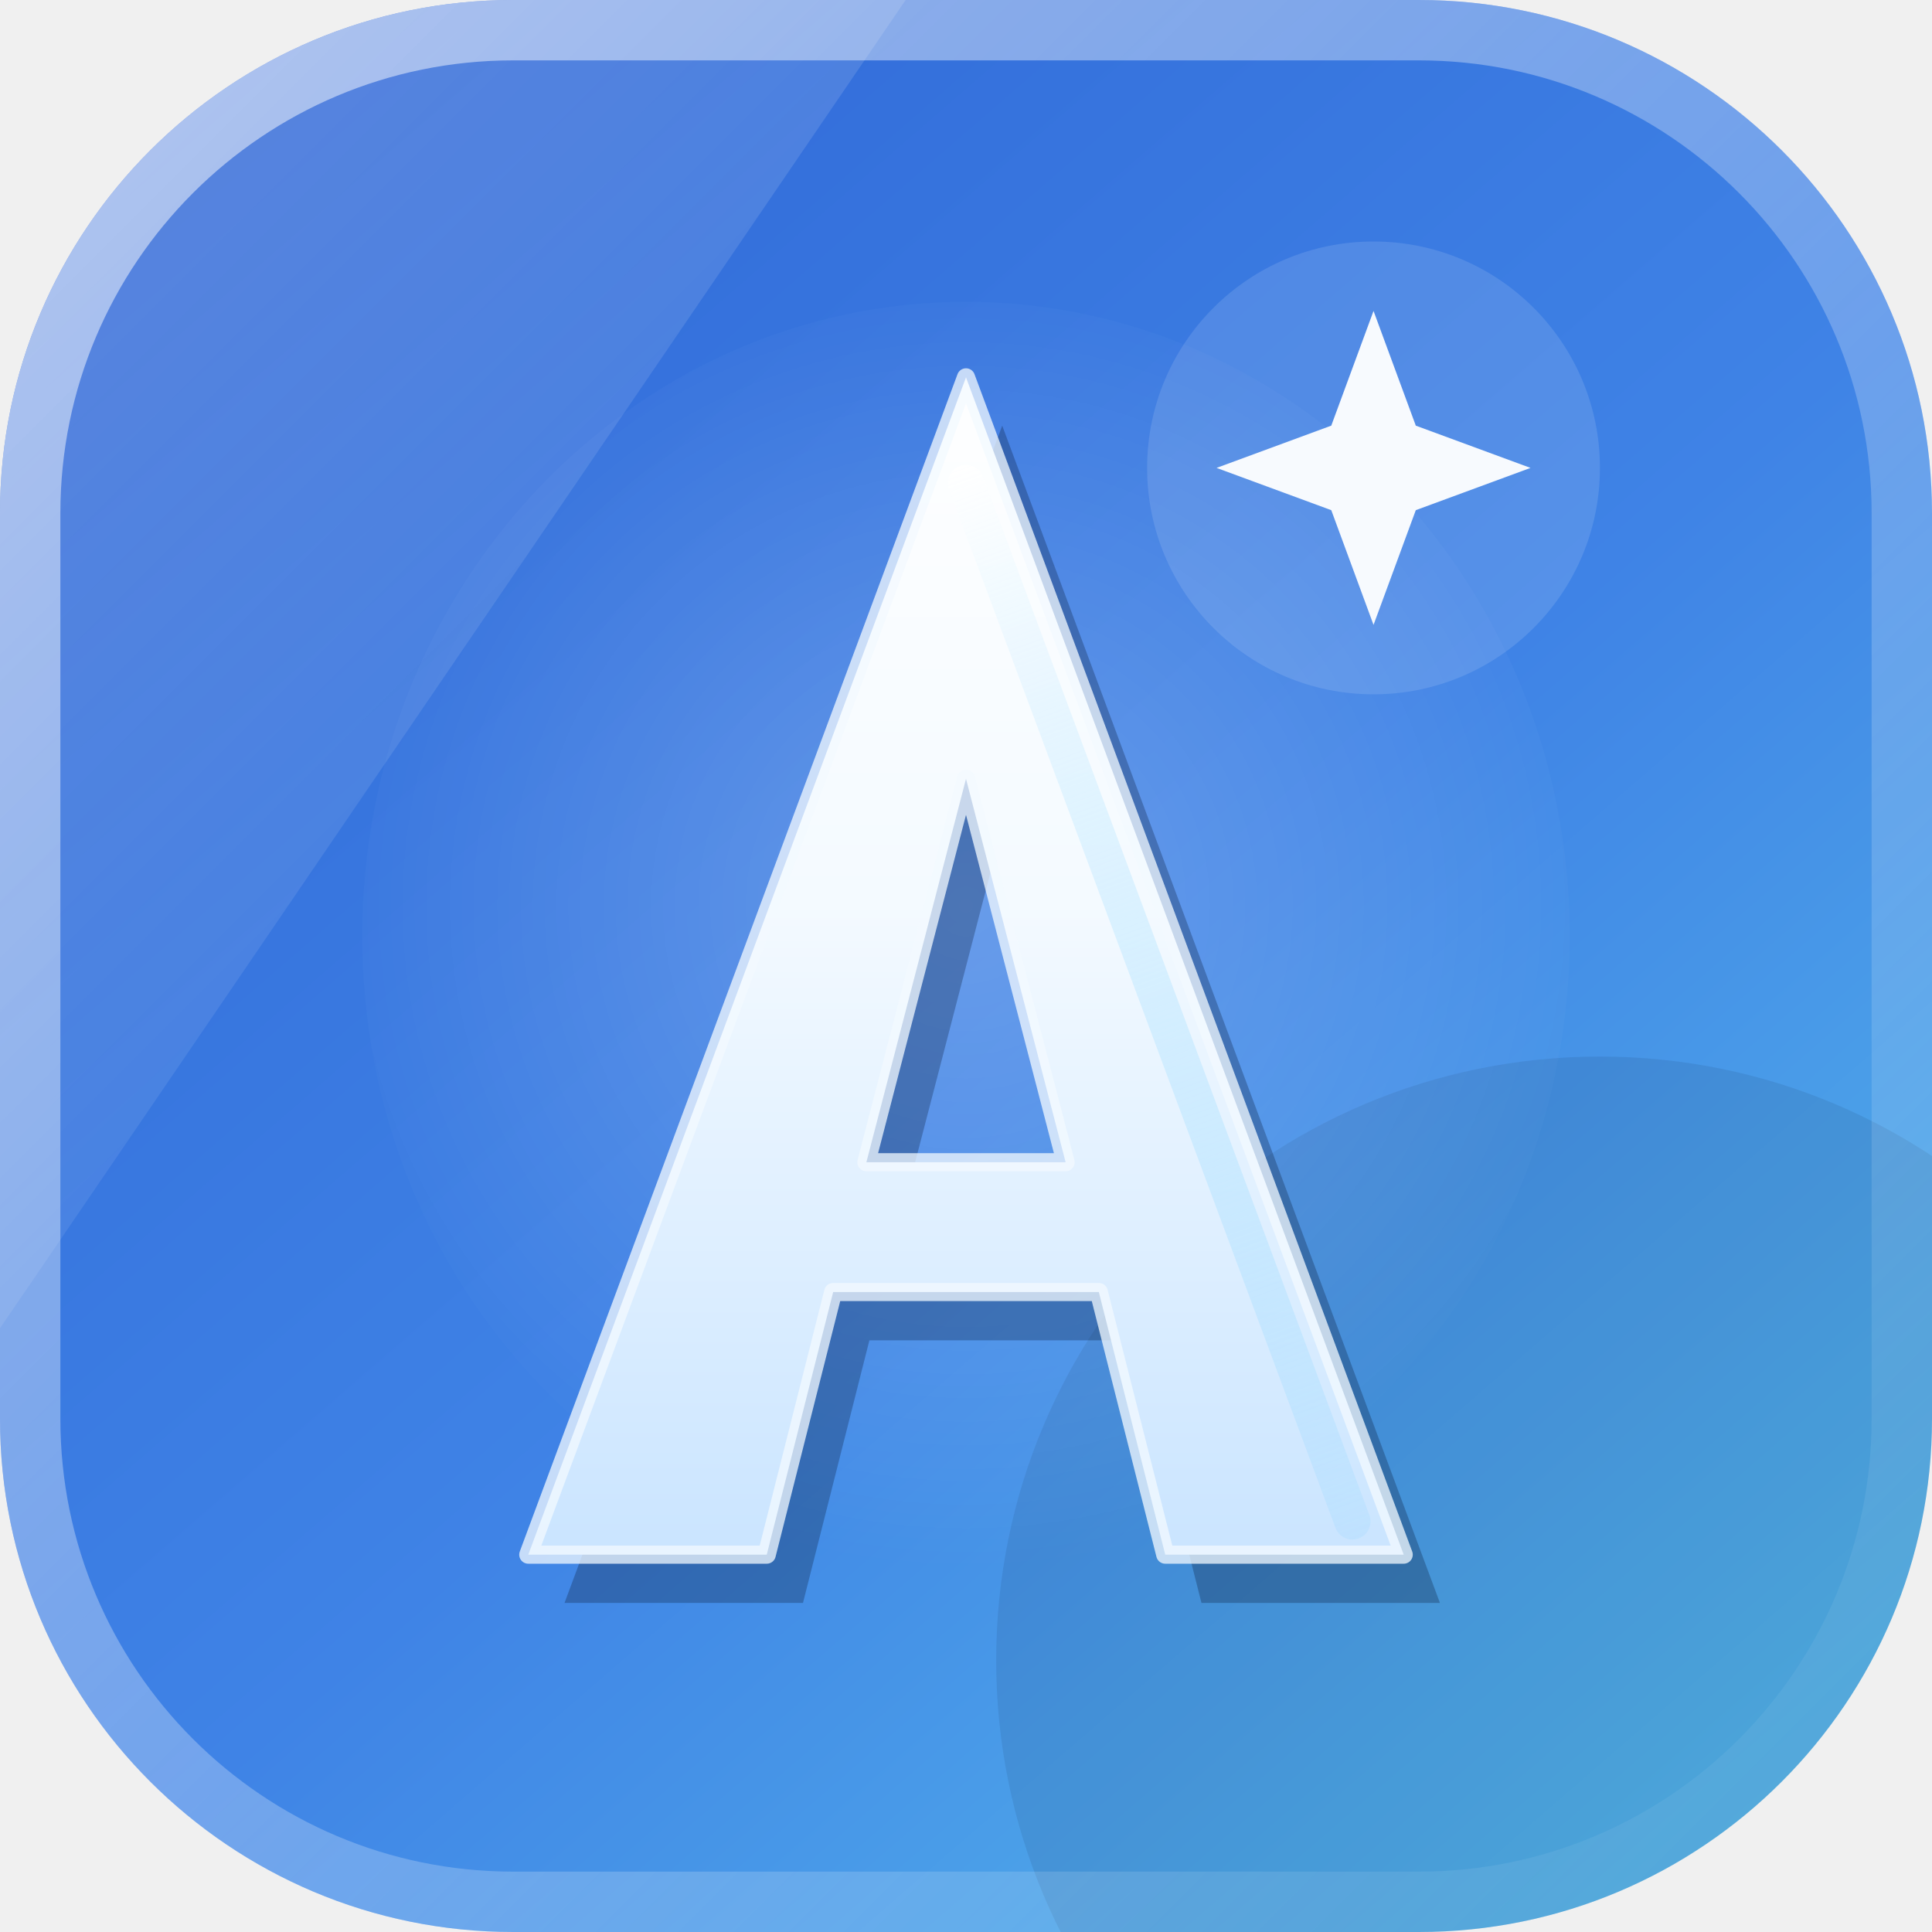
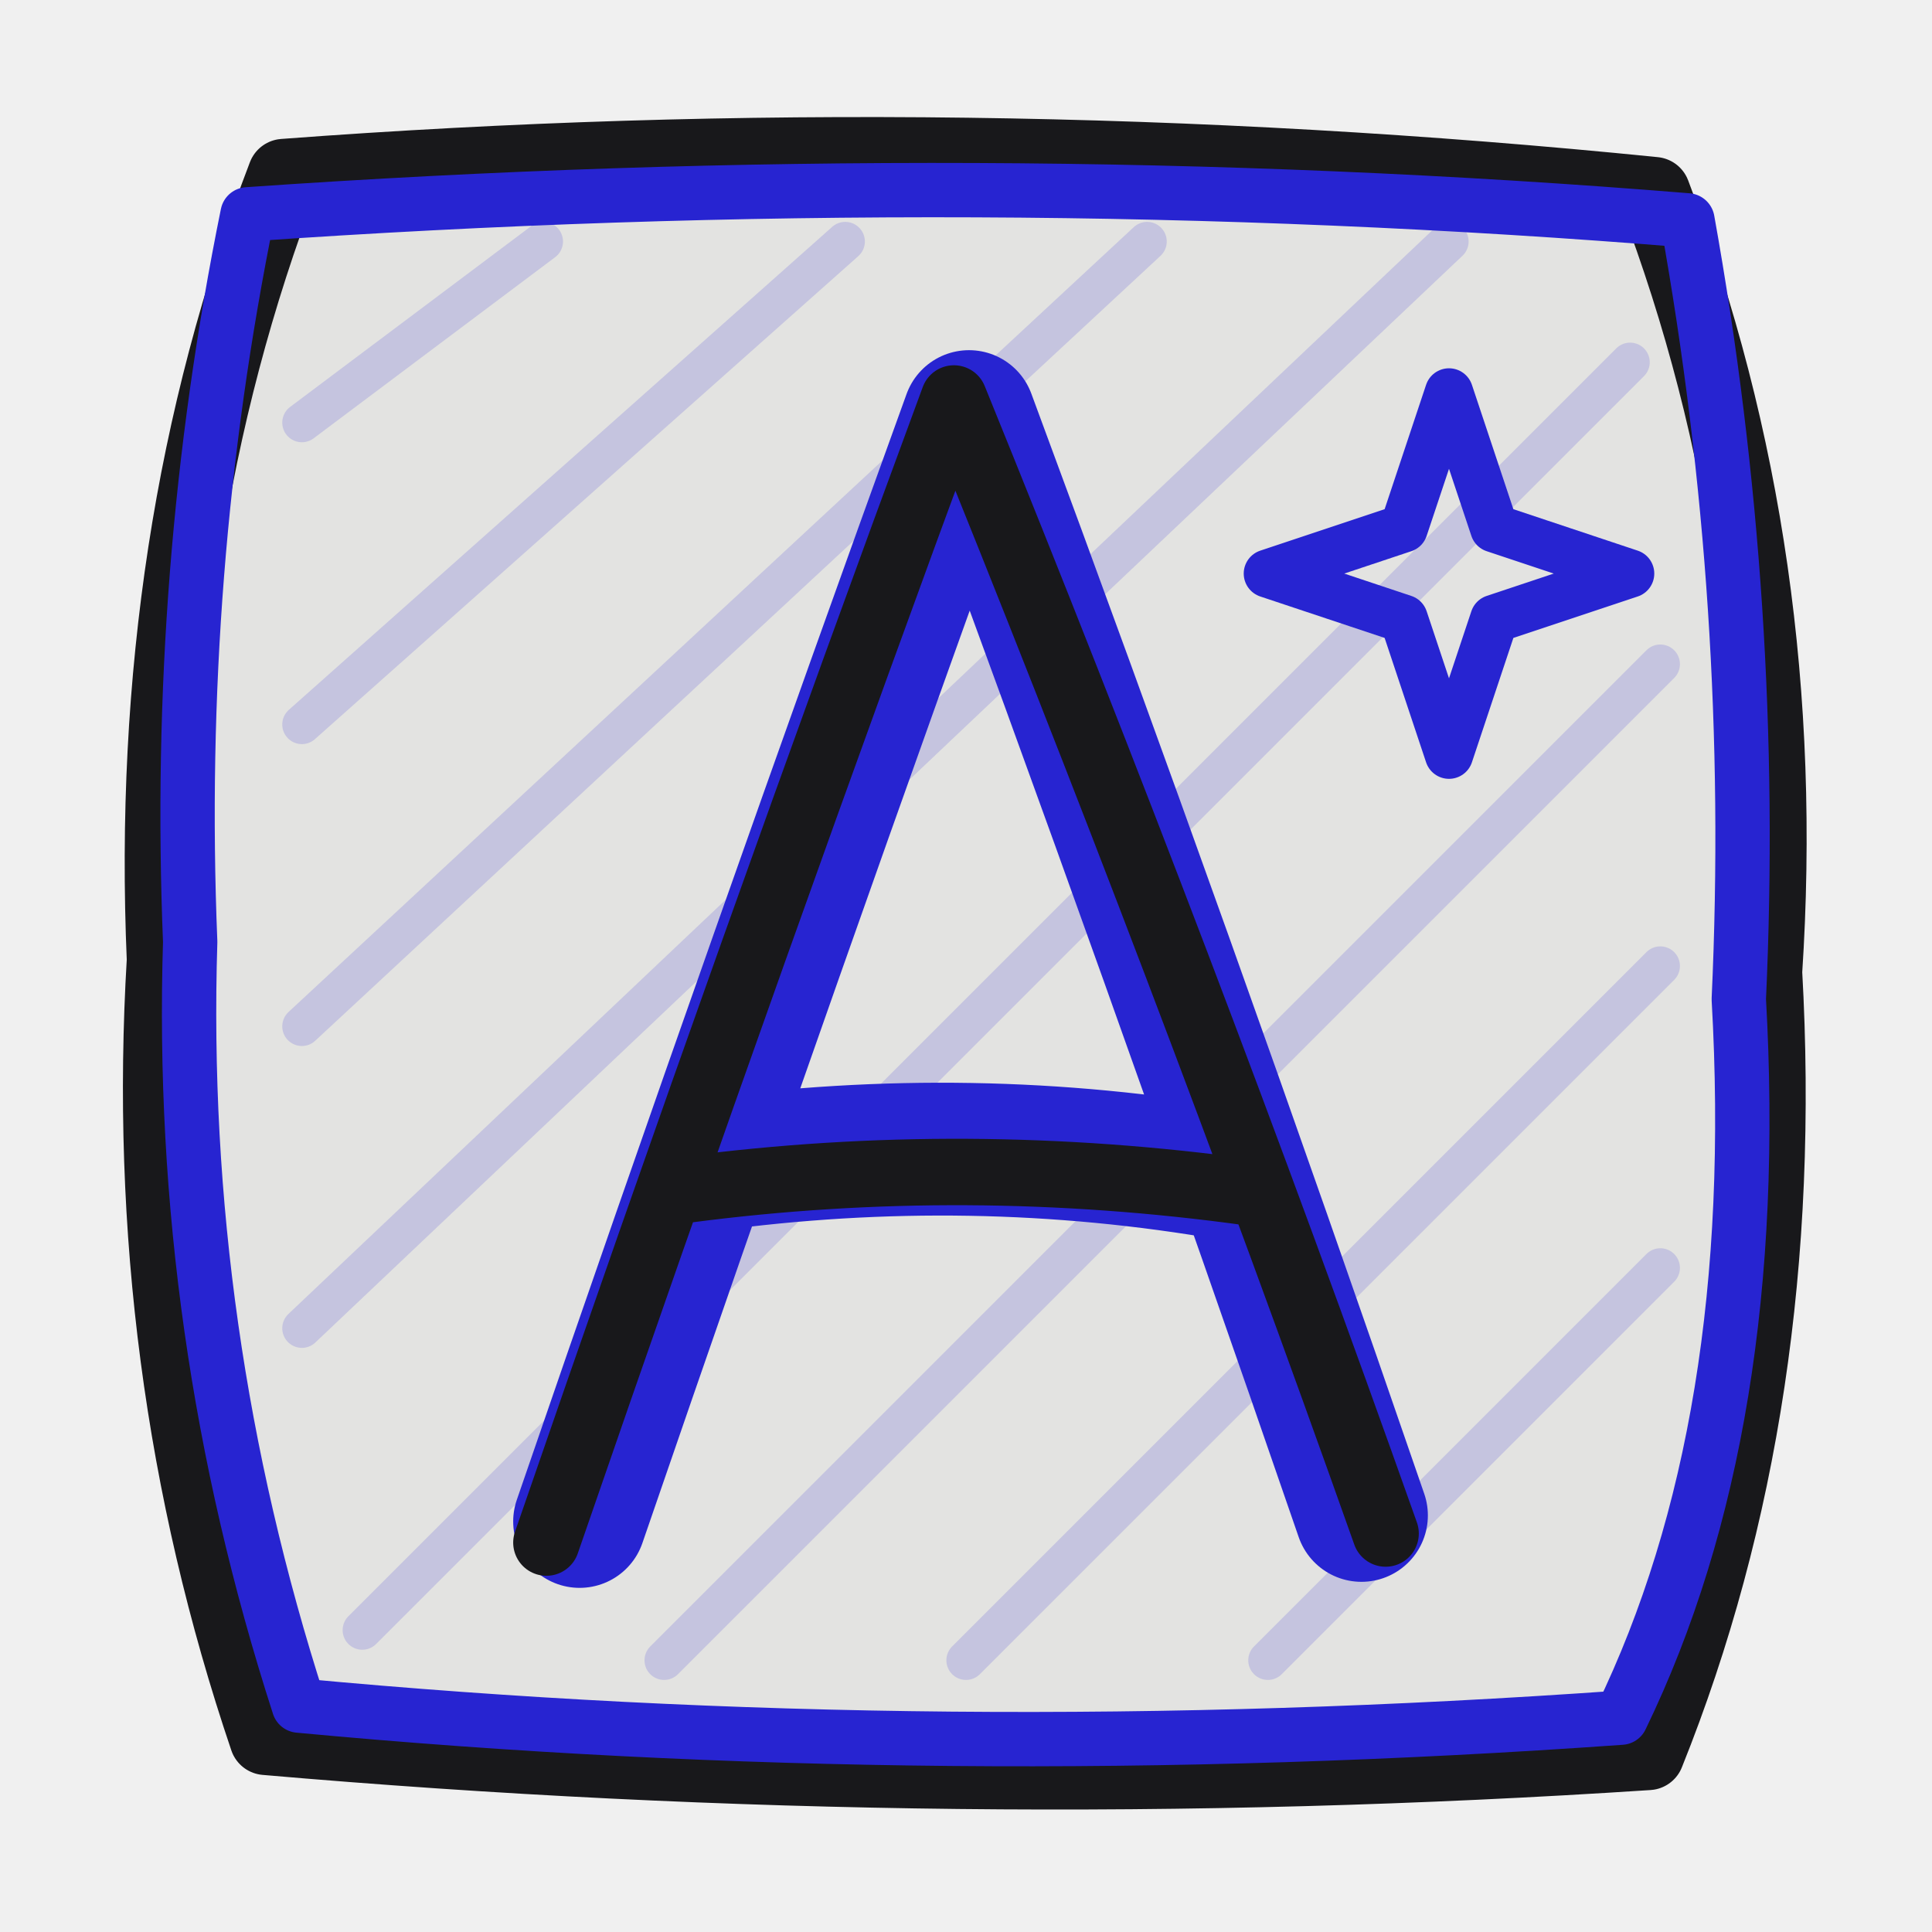
<svg xmlns="http://www.w3.org/2000/svg" viewBox="0 0 64 64" width="64" height="64" role="img" aria-label="Asternal">
-   <defs>
-     <linearGradient id="ast-bg" x1="6" y1="2" x2="58" y2="62" gradientUnits="userSpaceOnUse">
-       <stop stop-color="#2f66d6" />
-       <stop offset="0.55" stop-color="#3f83e6" />
-       <stop offset="1" stop-color="#54b6ea" />
-     </linearGradient>
-     <linearGradient id="ast-gloss" x1="0" y1="0" x2="34" y2="34" gradientUnits="userSpaceOnUse">
-       <stop stop-color="#ffffff" stop-opacity="0.22" />
-       <stop offset="1" stop-color="#ffffff" stop-opacity="0" />
-     </linearGradient>
-     <linearGradient id="ast-a" x1="32" y1="11" x2="32" y2="53" gradientUnits="userSpaceOnUse">
-       <stop stop-color="#ffffff" />
-       <stop offset="0.45" stop-color="#f4faff" />
-       <stop offset="1" stop-color="#c7e3ff" />
-     </linearGradient>
-     <linearGradient id="ast-rim" x1="33" y1="15" x2="46" y2="51" gradientUnits="userSpaceOnUse">
-       <stop stop-color="#ffffff" stop-opacity="0.95" />
-       <stop offset="1" stop-color="#7fd0ff" stop-opacity="0.15" />
-     </linearGradient>
-     <radialGradient id="ast-glow" cx="32" cy="30" r="22" gradientUnits="userSpaceOnUse">
-       <stop stop-color="#ffffff" stop-opacity="0.22" />
-       <stop offset="1" stop-color="#ffffff" stop-opacity="0" />
-     </radialGradient>
-     <linearGradient id="ast-edge" x1="0" y1="0" x2="64" y2="64" gradientUnits="userSpaceOnUse">
-       <stop stop-color="#ffffff" stop-opacity="0.55" />
-       <stop offset="1" stop-color="#ffffff" stop-opacity="0" />
-     </linearGradient>
-     <clipPath id="ast-clip">
-       <rect x="0" y="0" width="64" height="64" rx="17" />
-     </clipPath>
-   </defs>
-   <rect x="0" y="0" width="64" height="64" rx="17" fill="url(#ast-bg)" />
-   <g clip-path="url(#ast-clip)">
-     <path d="M0 0 H30 L0 44 Z" fill="url(#ast-gloss)" />
-     <circle cx="53" cy="55" r="20" fill="#0b1c3a" opacity="0.10" />
-     <ellipse cx="32" cy="31" rx="20" ry="21" fill="url(#ast-glow)" />
-     <path d="M17.5 51.5 L32 12.5 L46.5 51.5 L38.6 51.5 L36.4 42.8 L27.6 42.8 L25.4 51.5 Z M28.7 38.5 L35.3 38.5 L32 25.8 Z" transform="translate(1.2 1.6)" fill="#0b1c3a" opacity="0.30" fill-rule="evenodd" />
-     <path d="M17.5 51.5 L32 12.5 L46.5 51.5 L38.6 51.5 L36.4 42.8 L27.6 42.8 L25.4 51.5 Z M28.7 38.5 L35.3 38.5 L32 25.8 Z" fill="url(#ast-a)" fill-rule="evenodd" stroke="#f2f9ff" stroke-width="0.6" stroke-opacity="0.75" stroke-linejoin="round" />
-     <path d="M32 16 L44.8 50.4" fill="none" stroke="url(#ast-rim)" stroke-width="1.2" stroke-linecap="round" />
-     <circle cx="45.5" cy="15.5" r="7.5" fill="#ffffff" opacity="0.12" />
-     <path d="M45.5 10.3 L46.9 14.1 L50.7 15.5 L46.9 16.9 L45.5 20.7 L44.1 16.9 L40.3 15.5 L44.1 14.1 Z" fill="#ffffff" opacity="0.95" />
-   </g>
-   <rect x="1" y="1" width="62" height="62" rx="16" fill="none" stroke="url(#ast-edge)" stroke-width="2" />
+   <path d="M9 5.5 Q32 4.2 55 6.1 Q59.5 19 58.8 32 Q59.6 46 55.2 58.2 Q32 59.8 8.6 57.9 Q4.4 45 5.2 32 Q4.5 18 9 5.5 Z" fill="#e3e3e1" />
+   <path d="M10 14 L18 8 M10 24 L28 8 M10 34 L38 8 M10 44 L48 8 M12 54 L54 12 M22 55 L55 22 M32 55 L55 32 M42 55 L55 42" fill="none" stroke="#2724d1" stroke-width="1.3" stroke-opacity="0.16" stroke-linecap="round" />
+   <path d="M9.4 5.8 Q32 4.1 54.8 6.4 Q59.4 18.5 58.5 32.2 Q59.3 46.4 54.6 58.1 Q31.8 59.6 8.8 57.6 Q4.6 45.2 5.4 31.8 Q4.8 17.8 9.4 5.8 Z" fill="none" stroke="#18181b" stroke-width="2.4" stroke-linecap="round" stroke-linejoin="round" />
+   <path d="M8.2 7.1 Q32.6 5.4 55.9 7.3 Q58.2 20.1 57.6 33.1 Q58.4 47.2 53.7 56.9 Q31.2 58.5 9.9 56.5 Q5.9 44.1 6.3 31.2 Q5.8 18.9 8.2 7.1 Z" fill="none" stroke="#2724d1" stroke-width="1.8" stroke-linecap="round" stroke-linejoin="round" />
+   <path d="M19.2 50.4 Q25.8 31.2 32.1 13.8 Q38.7 31.6 45.1 50.2 M23.4 38.6 Q32.2 37.4 40.8 38.9" fill="none" stroke="#2724d1" stroke-width="4.4" stroke-linecap="round" stroke-linejoin="round" />
+   <path d="M18.1 51.1 Q25.1 30.8 31.6 13.2 Q39.2 31.9 45.9 50.8 M22.8 39.4 Q32.0 38.2 41.4 39.5" fill="none" stroke="#18181b" stroke-width="2.2" stroke-linecap="round" stroke-linejoin="round" />
+   <path d="M48 13 L49.5 17.5 L54 19 L49.5 20.5 L48 25 L46.5 20.5 L42 19 L46.5 17.5 Z" fill="none" stroke="#2724d1" stroke-width="1.6" stroke-linejoin="round" />
</svg>
